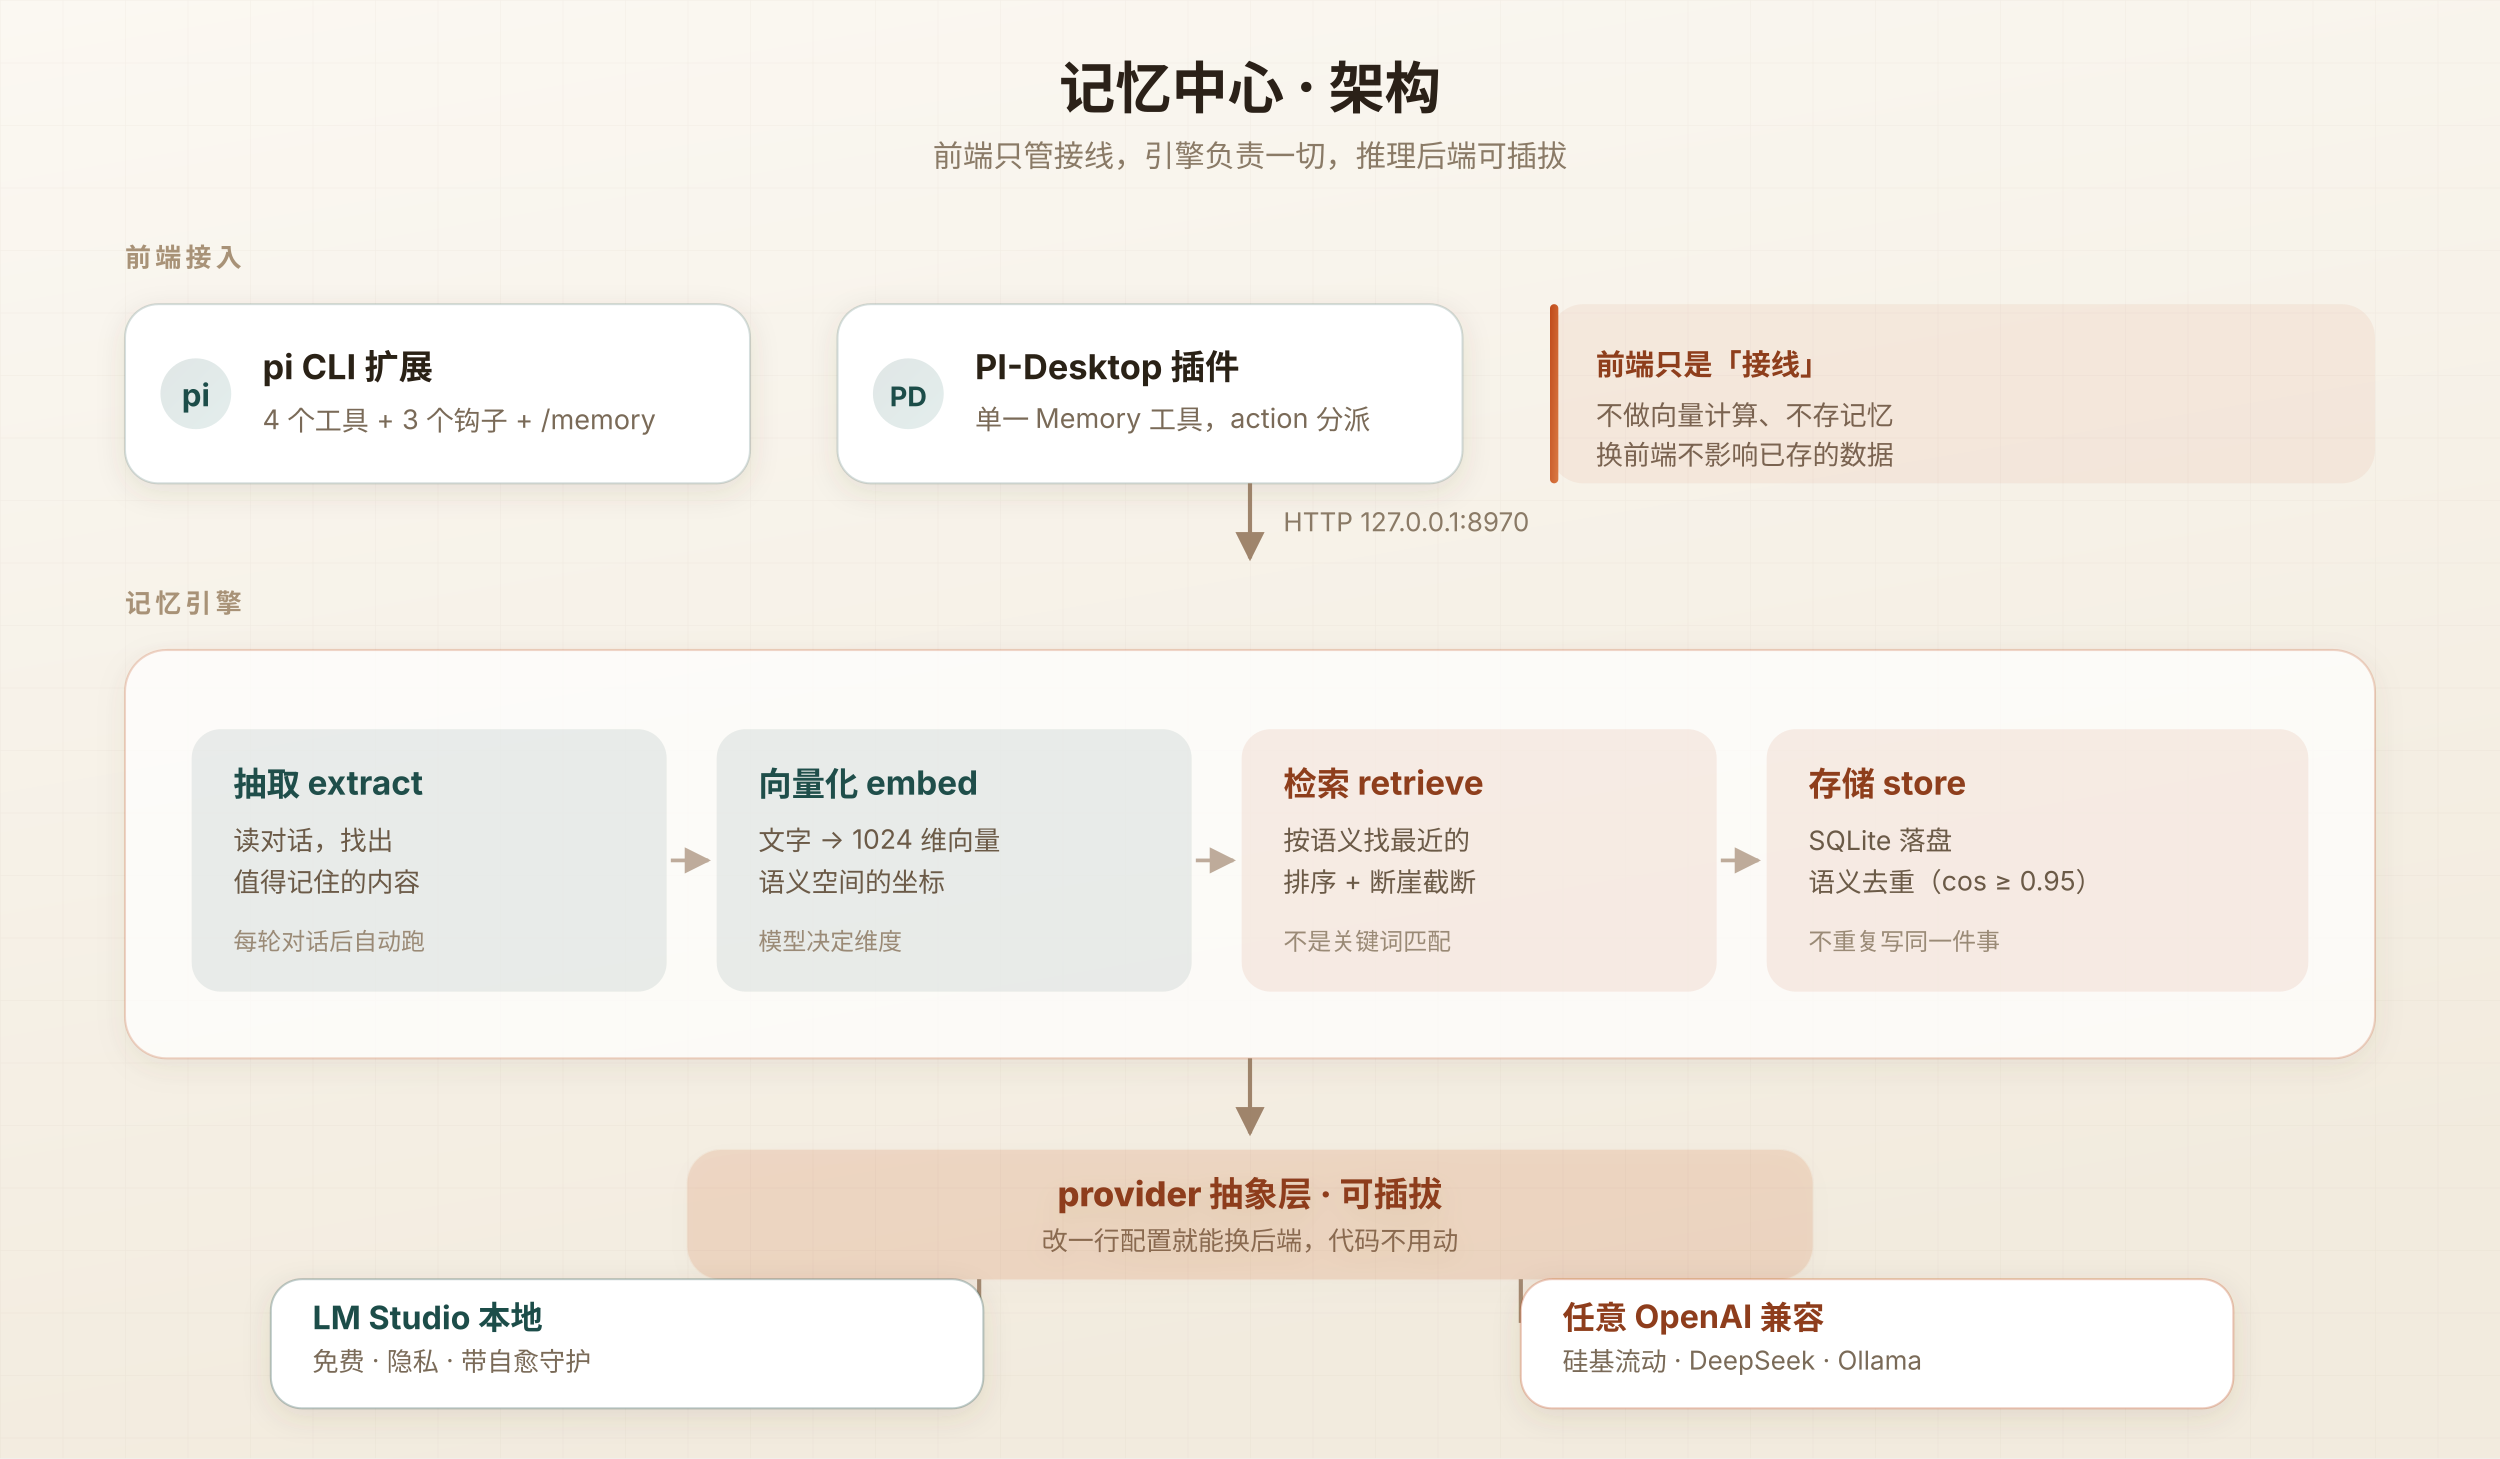
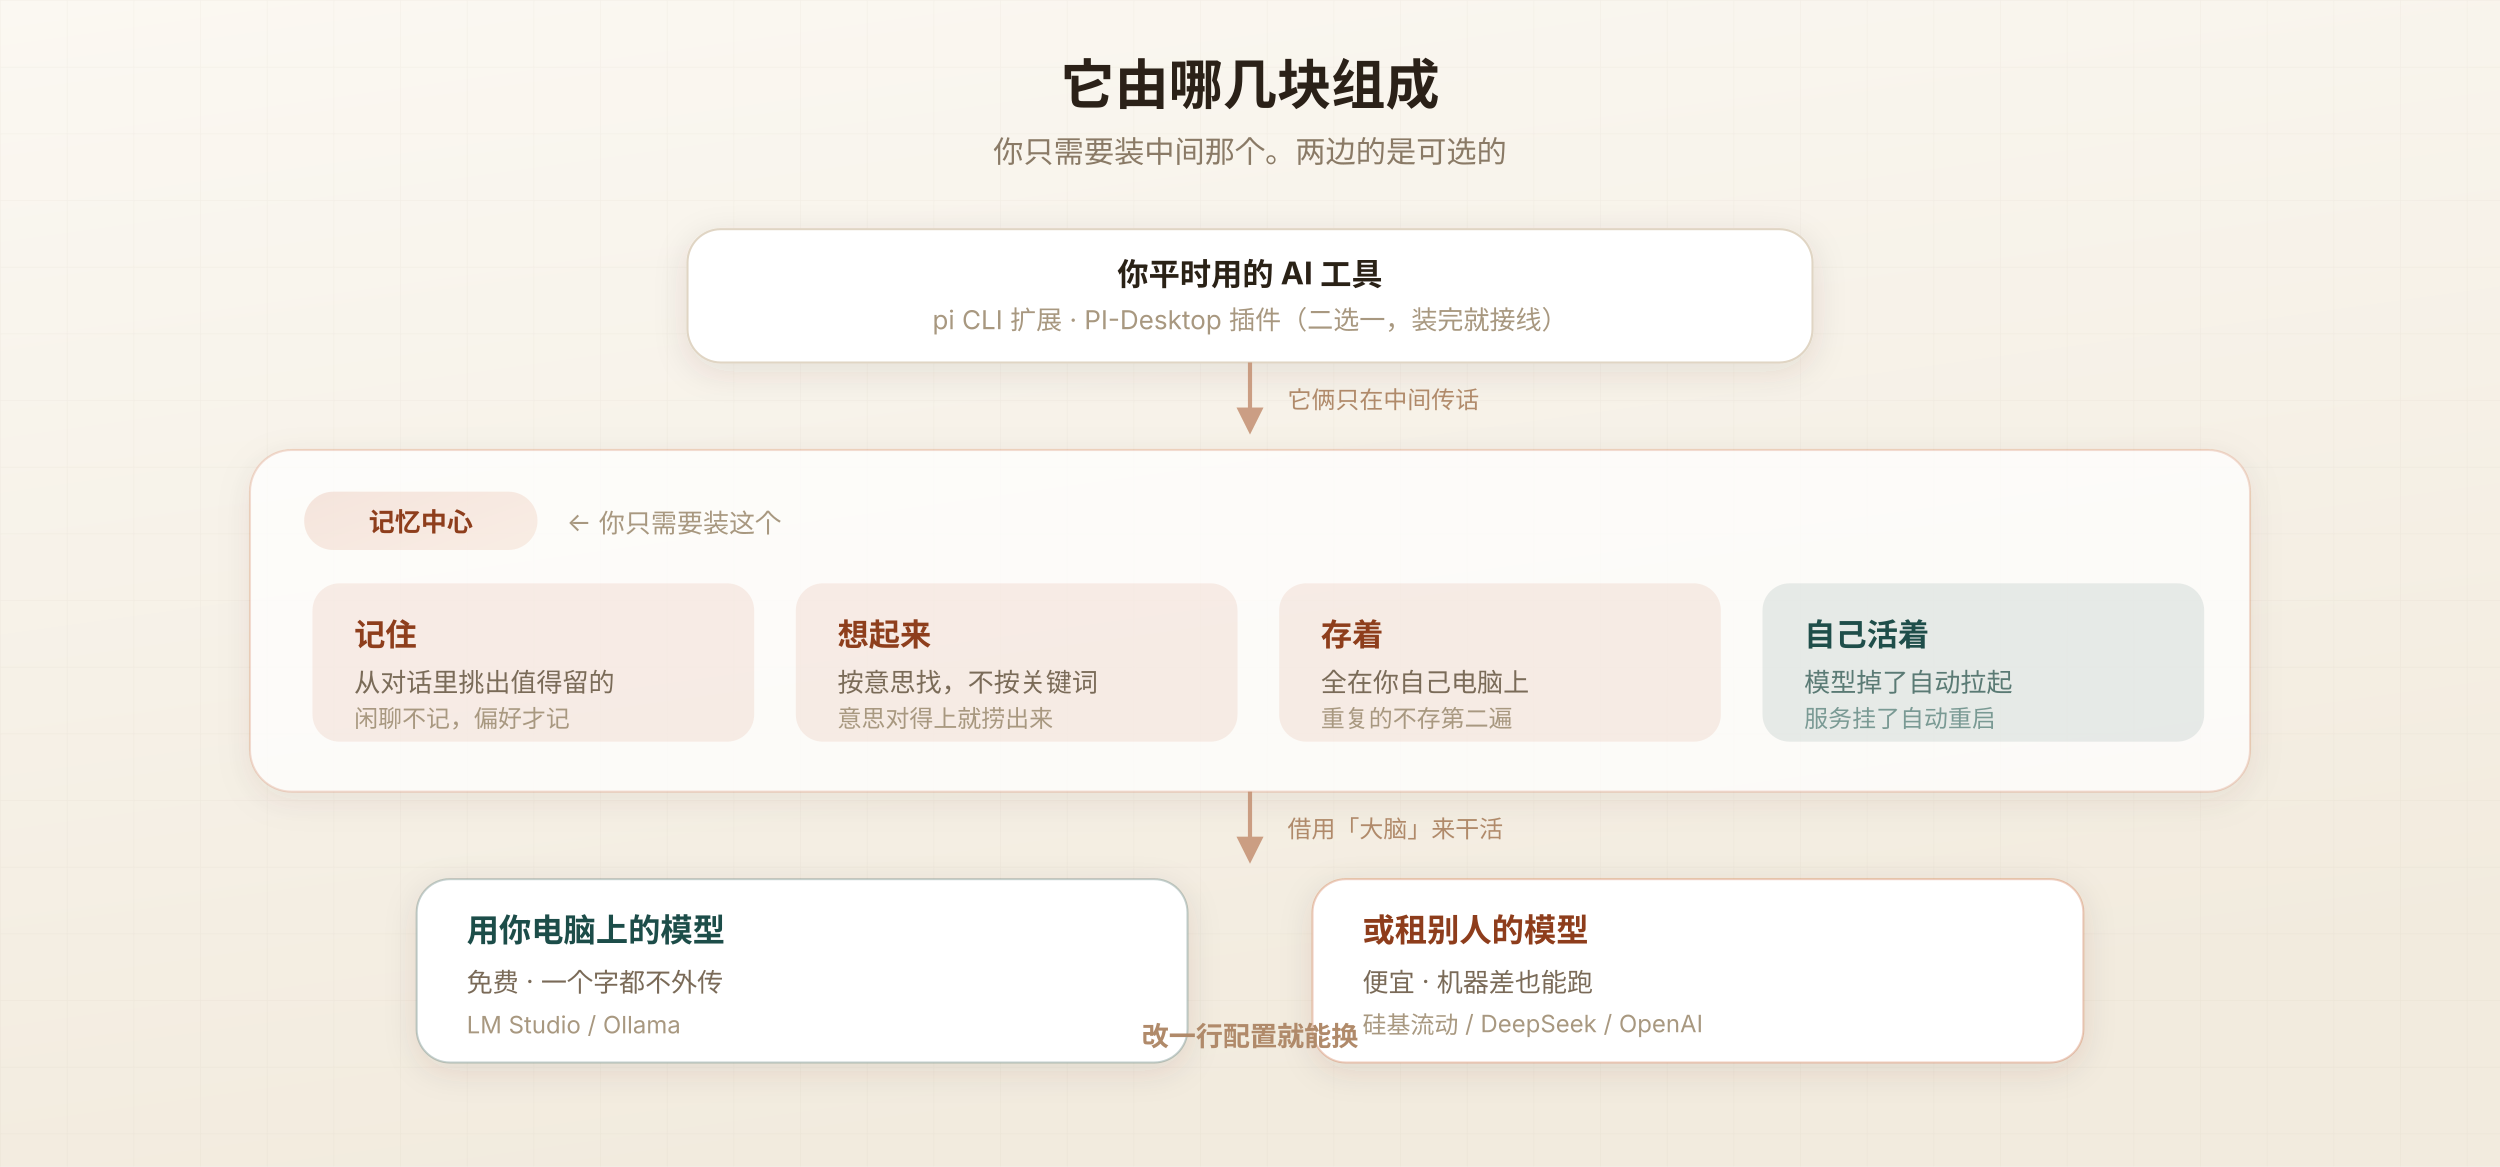
- <svg xmlns="http://www.w3.org/2000/svg" viewBox="0 0 1200 700" width="1200" height="700" role="img" aria-label="记忆中心架构图：前端接入、记忆引擎、可插拔推理后端">
+ <svg xmlns="http://www.w3.org/2000/svg" viewBox="0 0 1200 560" width="1200" height="560" role="img" aria-label="记忆中心由哪几块组成">
  <defs>
-     <linearGradient id="paper2" x1="0" y1="0" x2="0.3" y2="1">
+     <linearGradient id="bga" x1="0" y1="0" x2="0.3" y2="1">
      <stop offset="0%" stop-color="#FBF8F2" />
      <stop offset="100%" stop-color="#F2EBDE" />
    </linearGradient>
-     <linearGradient id="terraT" x1="0" y1="0" x2="1" y2="1">
+     <linearGradient id="ta" x1="0" y1="0" x2="1" y2="0.7">
      <stop offset="0%" stop-color="#C04A1A" />
-       <stop offset="100%" stop-color="#DA7A44" />
+       <stop offset="100%" stop-color="#DC8250" />
    </linearGradient>
-     <linearGradient id="tealT" x1="0" y1="0" x2="1" y2="1">
-       <stop offset="0%" stop-color="#1F4E4A" />
-       <stop offset="100%" stop-color="#357F76" />
-     </linearGradient>
-     <marker id="arr" viewBox="0 0 10 10" refX="9" refY="5" markerWidth="7" markerHeight="7" orient="auto">
-       <path d="M0 0 L10 5 L0 10 z" fill="#8A6A4E" />
+     <marker id="aa" viewBox="0 0 10 10" refX="8" refY="5" markerWidth="6.5" markerHeight="6.5" orient="auto">
+       <path d="M0 0 L10 5 L0 10 z" fill="#C08A6A" />
    </marker>
-     <marker id="arrT" viewBox="0 0 10 10" refX="9" refY="5" markerWidth="7" markerHeight="7" orient="auto">
-       <path d="M0 0 L10 5 L0 10 z" fill="#C04A1A" />
-     </marker>
-     <filter id="sh2" x="-25%" y="-25%" width="150%" height="160%">
-       <feDropShadow dx="0" dy="4" stdDeviation="7" flood-color="#5A4632" flood-opacity="0.12" />
+     <filter id="sha" x="-25%" y="-25%" width="150%" height="165%">
+       <feDropShadow dx="0" dy="4" stdDeviation="8" flood-color="#5A4632" flood-opacity="0.11" />
    </filter>
-     <pattern id="grid2" width="30" height="30" patternUnits="userSpaceOnUse">
-       <path d="M30 0H0V30" fill="none" stroke="#5A4632" stroke-width="0.6" opacity="0.05" />
+     <pattern id="gra" width="32" height="32" patternUnits="userSpaceOnUse">
+       <path d="M32 0H0V32" fill="none" stroke="#5A4632" stroke-width="0.6" opacity="0.05" />
    </pattern>
  </defs>
-   <rect width="1200" height="700" fill="url(#paper2)" />
-   <rect width="1200" height="700" fill="url(#grid2)" />
-   <text x="600" y="52" text-anchor="middle" font-family="ui-sans-serif,-apple-system,'PingFang SC','Microsoft YaHei',sans-serif" font-size="27" font-weight="800" fill="#2B2118">记忆中心 · 架构</text>
-   <text x="600" y="80" text-anchor="middle" font-family="ui-sans-serif,-apple-system,'PingFang SC','Microsoft YaHei',sans-serif" font-size="14.5" fill="#8A7A66">前端只管接线，引擎负责一切，推理后端可插拔</text>
-   <g transform="translate(0,112)">
-     <text x="60" y="16" font-family="ui-sans-serif,-apple-system,'PingFang SC',sans-serif" font-size="12.5" font-weight="700" fill="#A89277" letter-spacing="2">前端接入</text>
-     <g filter="url(#sh2)">
-       <rect x="60" y="34" width="300" height="86" rx="16" fill="#FFFFFF" />
-       <rect x="60" y="34" width="300" height="86" rx="16" fill="none" stroke="#1F4E4A" stroke-opacity="0.18" />
-       <circle cx="94" cy="77" r="17" fill="url(#tealT)" opacity="0.14" />
-       <text x="94" y="83" text-anchor="middle" font-size="15" font-family="ui-sans-serif,-apple-system,sans-serif" font-weight="700" fill="#1F4E4A">pi</text>
-       <text x="126" y="70" font-family="ui-sans-serif,-apple-system,'PingFang SC','Microsoft YaHei',sans-serif" font-size="16.5" font-weight="700" fill="#2B2118">pi CLI 扩展</text>
-       <text x="126" y="94" font-family="ui-sans-serif,-apple-system,'PingFang SC','Microsoft YaHei',sans-serif" font-size="13" fill="#7A6B58">4 个工具 + 3 个钩子 + /memory</text>
-     </g>
-     <g filter="url(#sh2)">
-       <rect x="402" y="34" width="300" height="86" rx="16" fill="#FFFFFF" />
-       <rect x="402" y="34" width="300" height="86" rx="16" fill="none" stroke="#1F4E4A" stroke-opacity="0.18" />
-       <circle cx="436" cy="77" r="17" fill="url(#tealT)" opacity="0.14" />
-       <text x="436" y="83" text-anchor="middle" font-size="13" font-family="ui-sans-serif,-apple-system,sans-serif" font-weight="700" fill="#1F4E4A">PD</text>
-       <text x="468" y="70" font-family="ui-sans-serif,-apple-system,'PingFang SC','Microsoft YaHei',sans-serif" font-size="16.5" font-weight="700" fill="#2B2118">PI-Desktop 插件</text>
-       <text x="468" y="94" font-family="ui-sans-serif,-apple-system,'PingFang SC','Microsoft YaHei',sans-serif" font-size="13" fill="#7A6B58">单一 Memory 工具，action 分派</text>
-     </g>
-     <g transform="translate(744,34)">
-       <rect x="0" y="0" width="396" height="86" rx="16" fill="#C04A1A" opacity="0.07" />
-       <rect x="0" y="0" width="4" height="86" rx="2" fill="url(#terraT)" />
-       <text x="22" y="34" font-family="ui-sans-serif,-apple-system,'PingFang SC','Microsoft YaHei',sans-serif" font-size="14" font-weight="700" fill="#8E3E1C">前端只是「接线」</text>
-       <text x="22" y="58" font-family="ui-sans-serif,-apple-system,'PingFang SC','Microsoft YaHei',sans-serif" font-size="13" fill="#7A6350">不做向量计算、不存记忆</text>
-       <text x="22" y="77" font-family="ui-sans-serif,-apple-system,'PingFang SC','Microsoft YaHei',sans-serif" font-size="13" fill="#7A6350">换前端不影响已存的数据</text>
+   <rect width="1200" height="560" fill="url(#bga)" />
+   <rect width="1200" height="560" fill="url(#gra)" />
+   <text x="600" y="50" text-anchor="middle" font-family="ui-sans-serif,-apple-system,'PingFang SC','Microsoft YaHei',sans-serif" font-size="26" font-weight="800" fill="#2B2118">它由哪几块组成</text>
+   <text x="600" y="78" text-anchor="middle" font-family="ui-sans-serif,-apple-system,'PingFang SC','Microsoft YaHei',sans-serif" font-size="14.5" fill="#8A7A66">你只需要装中间那个。两边的是可选的</text>
+   <g transform="translate(0,110)">
+     <g filter="url(#sha)">
+       <rect x="330" y="0" width="540" height="64" rx="16" fill="#FFFFFF" stroke="#E0D5C4" />
+       <text x="600" y="27" text-anchor="middle" font-family="ui-sans-serif,-apple-system,'PingFang SC','Microsoft YaHei',sans-serif" font-size="15" font-weight="700" fill="#2B2118">你平时用的 AI 工具</text>
+       <text x="600" y="48" text-anchor="middle" font-family="ui-sans-serif,-apple-system,'PingFang SC','Microsoft YaHei',sans-serif" font-size="12.5" fill="#A89880">pi CLI 扩展 · PI-Desktop 插件（二选一，装完就接线）</text>
    </g>
  </g>
-   <path d="M600 232 V 268" stroke="#8A6A4E" stroke-width="2" marker-end="url(#arr)" opacity="0.8" />
-   <text x="616" y="255" font-family="ui-sans-serif,-apple-system,sans-serif" font-size="12.5" fill="#8A7A66">HTTP 127.0.0.1:8970</text>
-   <g transform="translate(0,278)">
-     <text x="60" y="16" font-family="ui-sans-serif,-apple-system,'PingFang SC',sans-serif" font-size="12.5" font-weight="700" fill="#A89277" letter-spacing="2">记忆引擎</text>
-     <rect x="60" y="34" width="1080" height="196" rx="20" fill="#FFFFFF" opacity="0.72" filter="url(#sh2)" />
-     <rect x="60" y="34" width="1080" height="196" rx="20" fill="none" stroke="#C04A1A" stroke-opacity="0.22" />
+   <path d="M600 174 V 206" stroke="#C08A6A" stroke-width="2" marker-end="url(#aa)" opacity="0.8" />
+   <text x="618" y="196" font-family="ui-sans-serif,-apple-system,'PingFang SC','Microsoft YaHei',sans-serif" font-size="11.5" fill="#B08A6A">它俩只在中间传话</text>
+   <g transform="translate(0,216)">
+     <rect x="120" y="0" width="960" height="164" rx="20" fill="#FFFFFF" opacity="0.75" stroke="#C04A1A" stroke-opacity="0.24" filter="url(#sha)" />
+     <g transform="translate(146,20)">
+       <rect x="0" y="0" width="112" height="28" rx="14" fill="url(#ta)" opacity="0.13" />
+       <text x="56" y="19" text-anchor="middle" font-family="ui-sans-serif,-apple-system,'PingFang SC',sans-serif" font-size="12.5" font-weight="800" fill="#8E3E1C">记忆中心</text>
+       <text x="126" y="19" font-family="ui-sans-serif,-apple-system,'PingFang SC','Microsoft YaHei',sans-serif" font-size="12.5" fill="#A89880">← 你只需要装这个</text>
+     </g>
    <g font-family="ui-sans-serif,-apple-system,'PingFang SC','Microsoft YaHei',sans-serif">
-       <rect x="92" y="72" width="228" height="126" rx="14" fill="#1F4E4A" opacity="0.09" />
-       <text x="112" y="104" font-size="16" font-weight="700" fill="#1F4E4A">抽取 extract</text>
-       <text x="112" y="130" font-size="12.8" fill="#6B5A47">读对话，找出</text>
-       <text x="112" y="150" font-size="12.8" fill="#6B5A47">值得记住的内容</text>
-       <text x="112" y="178" font-size="11.5" fill="#9A8A76">每轮对话后自动跑</text>
-       <rect x="344" y="72" width="228" height="126" rx="14" fill="#1F4E4A" opacity="0.09" />
-       <text x="364" y="104" font-size="16" font-weight="700" fill="#1F4E4A">向量化 embed</text>
-       <text x="364" y="130" font-size="12.8" fill="#6B5A47">文字 → 1024 维向量</text>
-       <text x="364" y="150" font-size="12.8" fill="#6B5A47">语义空间的坐标</text>
-       <text x="364" y="178" font-size="11.5" fill="#9A8A76">模型决定维度</text>
-       <rect x="596" y="72" width="228" height="126" rx="14" fill="#C04A1A" opacity="0.09" />
-       <text x="616" y="104" font-size="16" font-weight="700" fill="#8E3E1C">检索 retrieve</text>
-       <text x="616" y="130" font-size="12.8" fill="#6B5A47">按语义找最近的</text>
-       <text x="616" y="150" font-size="12.8" fill="#6B5A47">排序 + 断崖截断</text>
-       <text x="616" y="178" font-size="11.5" fill="#9A8A76">不是关键词匹配</text>
-       <rect x="848" y="72" width="260" height="126" rx="14" fill="#C04A1A" opacity="0.09" />
-       <text x="868" y="104" font-size="16" font-weight="700" fill="#8E3E1C">存储 store</text>
-       <text x="868" y="130" font-size="12.8" fill="#6B5A47">SQLite 落盘</text>
-       <text x="868" y="150" font-size="12.8" fill="#6B5A47">语义去重（cos ≥ 0.95）</text>
-       <text x="868" y="178" font-size="11.5" fill="#9A8A76">不重复写同一件事</text>
-     </g>
-     <g stroke="#8A6A4E" stroke-width="1.8" opacity="0.55" marker-end="url(#arr)">
-       <path d="M322 135 H 340" />
-       <path d="M574 135 H 592" />
-       <path d="M826 135 H 844" />
+       <g transform="translate(150,64)">
+         <rect x="0" y="0" width="212" height="76" rx="13" fill="#C04A1A" opacity="0.09" />
+         <text x="20" y="30" font-size="15" font-weight="700" fill="#8E3E1C">记住</text>
+         <text x="20" y="52" font-size="12.5" fill="#7A6B58">从对话里挑出值得留的</text>
+         <text x="20" y="69" font-size="11.5" fill="#A89880">闲聊不记，偏好才记</text>
+       </g>
+       <g transform="translate(382,64)">
+         <rect x="0" y="0" width="212" height="76" rx="13" fill="#C04A1A" opacity="0.09" />
+         <text x="20" y="30" font-size="15" font-weight="700" fill="#8E3E1C">想起来</text>
+         <text x="20" y="52" font-size="12.5" fill="#7A6B58">按意思找，不按关键词</text>
+         <text x="20" y="69" font-size="11.5" fill="#A89880">意思对得上就捞出来</text>
+       </g>
+       <g transform="translate(614,64)">
+         <rect x="0" y="0" width="212" height="76" rx="13" fill="#C04A1A" opacity="0.09" />
+         <text x="20" y="30" font-size="15" font-weight="700" fill="#8E3E1C">存着</text>
+         <text x="20" y="52" font-size="12.5" fill="#7A6B58">全在你自己电脑上</text>
+         <text x="20" y="69" font-size="11.5" fill="#A89880">重复的不存第二遍</text>
+       </g>
+       <g transform="translate(846,64)">
+         <rect x="0" y="0" width="212" height="76" rx="13" fill="#1F4E4A" opacity="0.10" />
+         <text x="20" y="30" font-size="15" font-weight="700" fill="#1F4E4A">自己活着</text>
+         <text x="20" y="52" font-size="12.5" fill="#5A7A74">模型掉了自动拉起</text>
+         <text x="20" y="69" font-size="11.5" fill="#7A9A94">服务挂了自动重启</text>
+       </g>
    </g>
  </g>
-   <path d="M600 508 V 544" stroke="#8A6A4E" stroke-width="2" marker-end="url(#arr)" opacity="0.8" />
-   <g transform="translate(0,552)">
-     <g filter="url(#sh2)">
-       <rect x="330" y="0" width="540" height="62" rx="16" fill="#C04A1A" opacity="0.13" stroke="#C04A1A" stroke-opacity="0.35" />
-       <text x="600" y="27" text-anchor="middle" font-family="ui-sans-serif,-apple-system,'PingFang SC','Microsoft YaHei',sans-serif" font-size="16.5" font-weight="800" fill="#8E3E1C">provider 抽象层 · 可插拔</text>
-       <text x="600" y="48" text-anchor="middle" font-family="ui-sans-serif,-apple-system,'PingFang SC','Microsoft YaHei',sans-serif" font-size="12.5" fill="#8A6A50">改一行配置就能换后端，代码不用动</text>
+   <path d="M600 380 V 412" stroke="#C08A6A" stroke-width="2" marker-end="url(#aa)" opacity="0.8" />
+   <text x="618" y="402" font-family="ui-sans-serif,-apple-system,'PingFang SC','Microsoft YaHei',sans-serif" font-size="11.5" fill="#B08A6A">借用「大脑」来干活</text>
+   <g transform="translate(0,422)">
+     <g filter="url(#sha)">
+       <rect x="200" y="0" width="370" height="88" rx="16" fill="#FFFFFF" stroke="#1F4E4A" stroke-opacity="0.26" />
+       <text x="224" y="30" font-family="ui-sans-serif,-apple-system,'PingFang SC','Microsoft YaHei',sans-serif" font-size="15.5" font-weight="700" fill="#1F4E4A">用你电脑上的模型</text>
+       <text x="224" y="54" font-family="ui-sans-serif,-apple-system,'PingFang SC','Microsoft YaHei',sans-serif" font-size="12.5" fill="#7A6B58">免费 · 一个字都不外传</text>
+       <text x="224" y="74" font-family="ui-sans-serif,-apple-system,'PingFang SC','Microsoft YaHei',sans-serif" font-size="11.5" fill="#A89880">LM Studio / Ollama</text>
    </g>
-     <path d="M470 62 V 82 H 300 V 100" stroke="#8A6A4E" stroke-width="2" fill="none" marker-end="url(#arr)" opacity="0.75" />
-     <path d="M730 62 V 82 H 900 V 100" stroke="#8A6A4E" stroke-width="2" fill="none" marker-end="url(#arr)" opacity="0.75" />
-   </g>
-   <g transform="translate(0,656)">
-     <g filter="url(#sh2)">
-       <rect x="130" y="-42" width="342" height="62" rx="15" fill="#FFFFFF" stroke="#1F4E4A" stroke-opacity="0.28" />
-       <text x="150" y="-18" font-family="ui-sans-serif,-apple-system,'PingFang SC','Microsoft YaHei',sans-serif" font-size="15.5" font-weight="700" fill="#1F4E4A">LM Studio 本地</text>
-       <text x="150" y="2" font-family="ui-sans-serif,-apple-system,'PingFang SC','Microsoft YaHei',sans-serif" font-size="12.5" fill="#7A6B58">免费 · 隐私 · 带自愈守护</text>
+     <g filter="url(#sha)">
+       <rect x="630" y="0" width="370" height="88" rx="16" fill="#FFFFFF" stroke="#C04A1A" stroke-opacity="0.26" />
+       <text x="654" y="30" font-family="ui-sans-serif,-apple-system,'PingFang SC','Microsoft YaHei',sans-serif" font-size="15.5" font-weight="700" fill="#8E3E1C">或租别人的模型</text>
+       <text x="654" y="54" font-family="ui-sans-serif,-apple-system,'PingFang SC','Microsoft YaHei',sans-serif" font-size="12.5" fill="#7A6B58">便宜 · 机器差也能跑</text>
+       <text x="654" y="74" font-family="ui-sans-serif,-apple-system,'PingFang SC','Microsoft YaHei',sans-serif" font-size="11.5" fill="#A89880">硅基流动 / DeepSeek / OpenAI</text>
    </g>
-     <g filter="url(#sh2)">
-       <rect x="730" y="-42" width="342" height="62" rx="15" fill="#FFFFFF" stroke="#C04A1A" stroke-opacity="0.28" />
-       <text x="750" y="-18" font-family="ui-sans-serif,-apple-system,'PingFang SC','Microsoft YaHei',sans-serif" font-size="15.5" font-weight="700" fill="#8E3E1C">任意 OpenAI 兼容</text>
-       <text x="750" y="2" font-family="ui-sans-serif,-apple-system,'PingFang SC','Microsoft YaHei',sans-serif" font-size="12.5" fill="#7A6B58">硅基流动 · DeepSeek · Ollama</text>
-     </g>
+     <text x="600" y="80" text-anchor="middle" font-family="ui-sans-serif,-apple-system,'PingFang SC','Microsoft YaHei',sans-serif" font-size="13" font-weight="700" fill="#B08A6A">改一行配置就能换</text>
  </g>
</svg>
